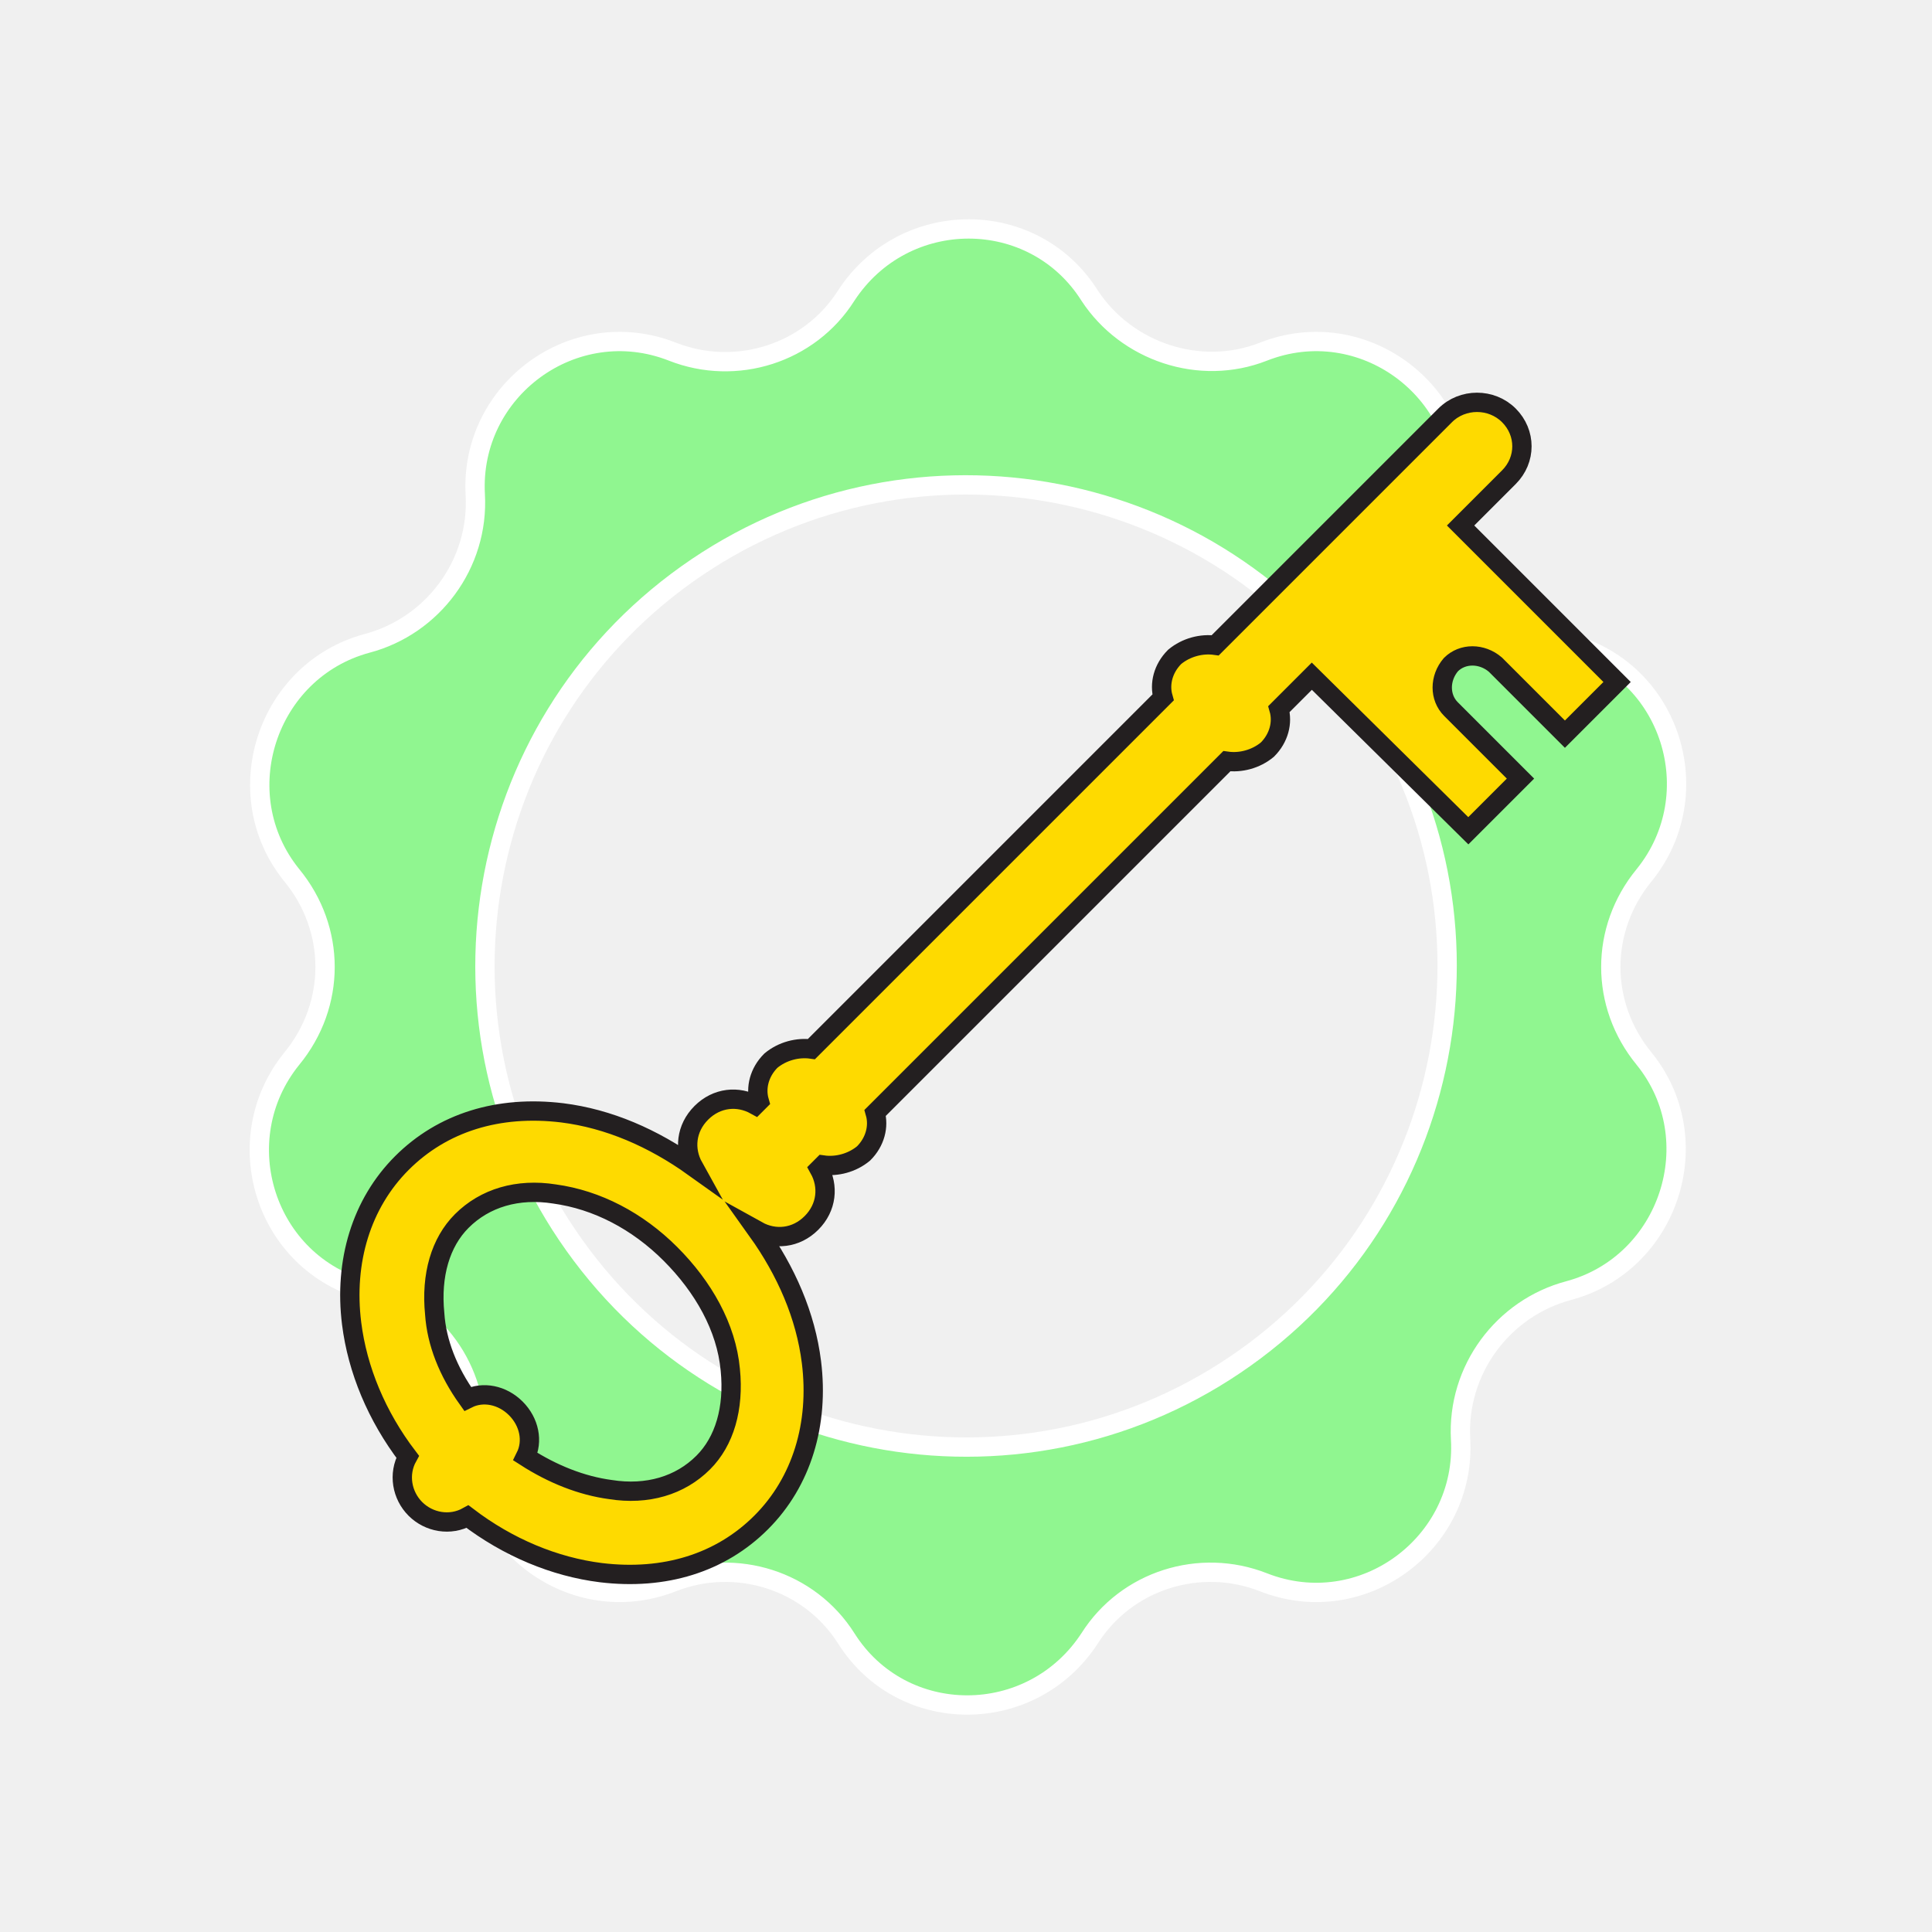
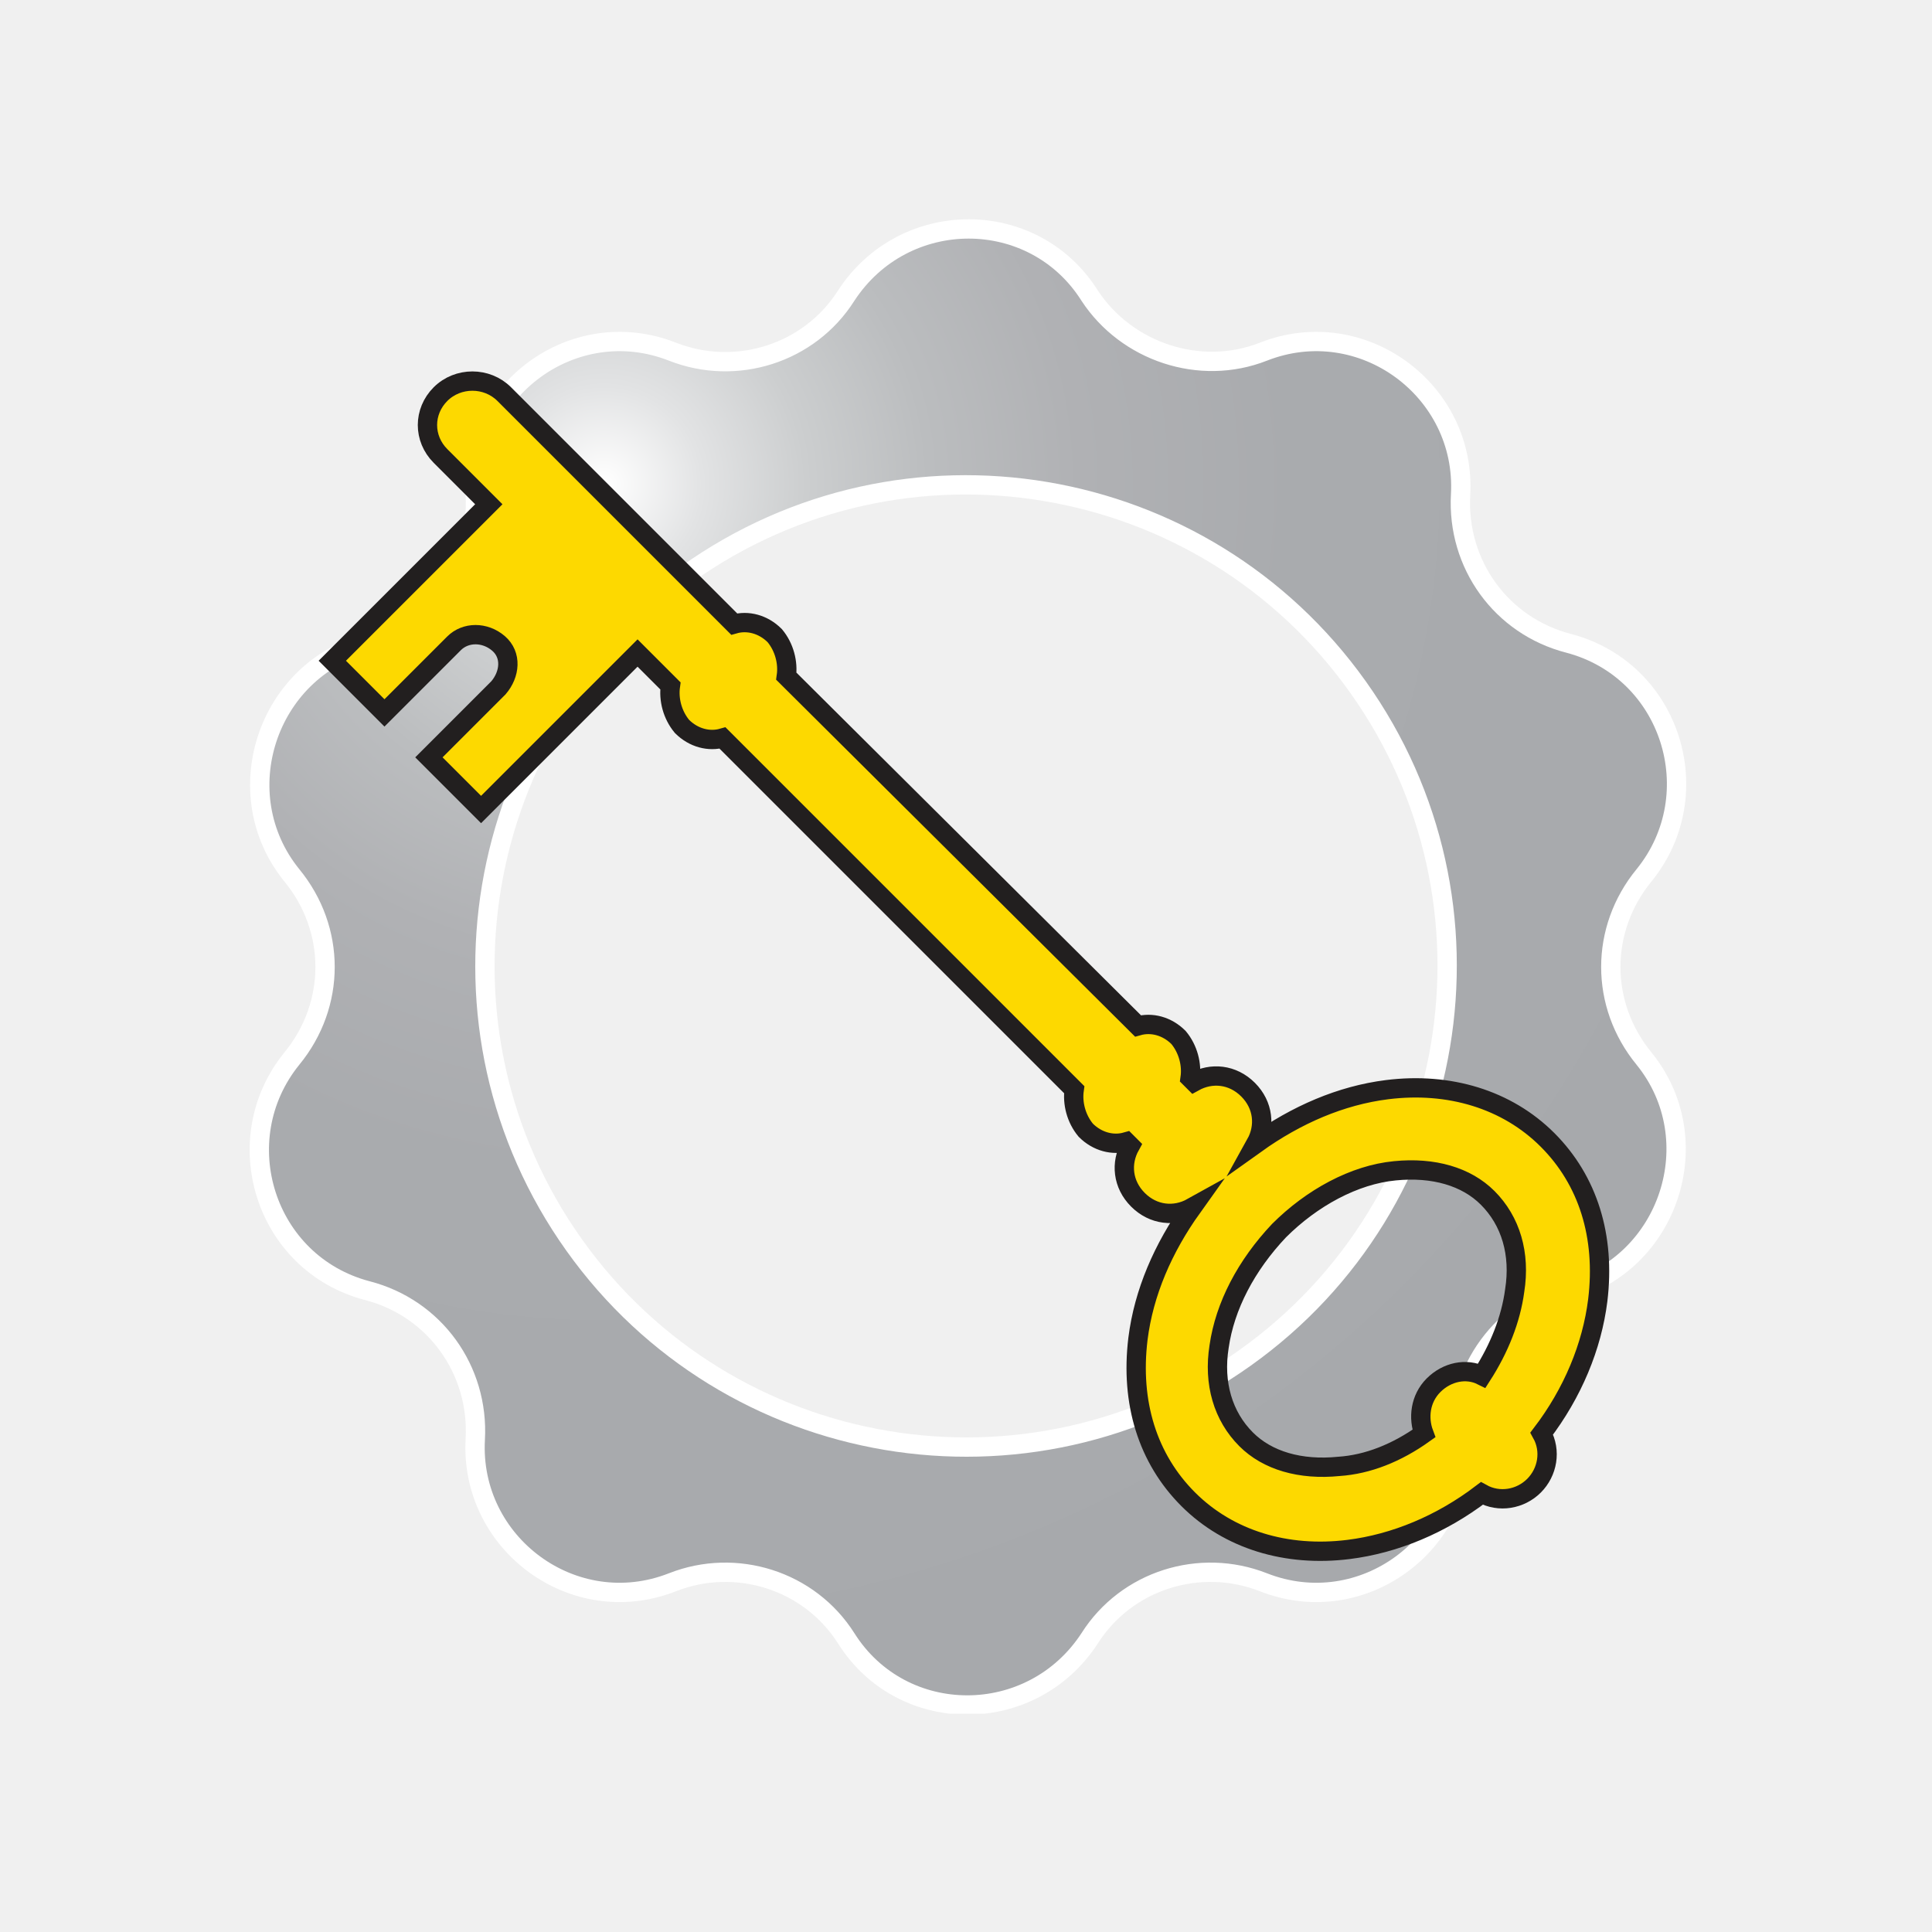
- <svg xmlns="http://www.w3.org/2000/svg" width="100" height="100" viewBox="0 0 100 100">
-   <style>.st0{opacity:0.4;fill:#00FF00;} .st1{fill:none;stroke:#FFFFFF;stroke-miterlimit:10;} .st2{fill:#FEDA00;stroke:#231F20;stroke-miterlimit:10;}</style>
-   <path class="st0" d="M75.3 74.7c-.2-3.6 2.2-6.7 5.6-7.6 5.3-1.4 7.4-7.7 4-12-2.2-2.8-2.2-6.7.1-9.5 3.5-4.2 1.5-10.6-3.8-12-3.4-.9-5.7-4.2-5.5-7.7.3-5.4-5-9.4-10.1-7.5-3.3 1.2-7.1 0-9-3-2.9-4.6-9.6-4.7-12.6-.1-2 3-5.7 4.2-9 2.8-5.1-2-10.5 1.9-10.3 7.3.2 3.6-2.2 6.7-5.6 7.6-5.3 1.4-7.4 7.7-4 12 2.2 2.8 2.2 6.7-.1 9.5-3.5 4.2-1.5 10.6 3.8 12 3.4.9 5.7 4.2 5.5 7.7-.3 5.4 5 9.4 10.1 7.5 3.3-1.2 7.1 0 9 3 2.9 4.6 9.6 4.7 12.6.1 2-3 5.7-4.2 9-2.8 5.1 2 10.6-1.9 10.3-7.3zM29.7 64.5c-8-11.2-5.4-26.8 5.8-34.8 11.2-8 26.8-5.4 34.8 5.8 8 11.2 5.4 26.8-5.8 34.8-11.3 8-26.8 5.4-34.8-5.8z" />
-   <path class="st1" d="M65.4 18.2c5.1-2 10.5 2 10.2 7.4-.2 3.6 2.1 6.8 5.6 7.7 5.3 1.4 7.3 7.8 3.9 12-2.3 2.8-2.3 6.7 0 9.5 3.4 4.2 1.3 10.6-3.9 12-3.4.9-5.8 4.1-5.6 7.7.3 5.4-5.1 9.4-10.2 7.4-3.3-1.3-7.1-.1-9 2.9-3 4.6-9.7 4.6-12.6 0-1.9-3-5.7-4.2-9-2.9-5.1 2-10.5-2-10.2-7.4.2-3.6-2.1-6.8-5.6-7.7-5.3-1.4-7.3-7.8-3.9-12 2.3-2.8 2.3-6.7 0-9.5-3.4-4.2-1.3-10.6 3.9-12 3.4-.9 5.8-4.1 5.6-7.7-.3-5.4 5.1-9.4 10.2-7.4 3.3 1.3 7.1.1 9-2.9 3-4.6 9.7-4.6 12.6 0 1.9 2.9 5.7 4.2 9 2.9z" />
-   <ellipse transform="rotate(-35.462 50 49.996)" class="st1" cx="50" cy="50" rx="24.9" ry="24.9" />
-   <path class="st2" d="M74.8 21.5L62.9 33.4c-.7-.1-1.5.1-2.1.6-.6.6-.8 1.4-.6 2.1L42 54.3c-.7-.1-1.5.1-2.1.6-.6.6-.8 1.4-.6 2.1l-.2.2c-.9-.5-2-.4-2.8.4-.8.8-.9 1.9-.4 2.8-2.1-1.5-4.4-2.5-6.8-2.8-3.3-.4-6.2.5-8.3 2.6-2.1 2.1-3 5.1-2.6 8.3.3 2.4 1.3 4.8 2.9 6.9-.5.9-.3 2 .4 2.7.7.7 1.8.9 2.7.4 2.1 1.6 4.5 2.6 6.9 2.9 3.3.4 6.2-.5 8.3-2.6s3-5.1 2.6-8.3c-.3-2.4-1.3-4.7-2.8-6.8.9.5 2 .4 2.8-.4.8-.8.9-1.9.4-2.8l.2-.2c.7.1 1.5-.1 2.1-.6.6-.6.8-1.4.6-2.1l18.2-18.2c.7.1 1.5-.1 2.1-.6.6-.6.8-1.4.6-2.1l1.7-1.7 8.1 8 2.7-2.7-3.6-3.6c-.6-.6-.6-1.6 0-2.3.6-.6 1.6-.6 2.3 0L81 38l2.7-2.7-8.1-8.1 2.5-2.5c.9-.9.9-2.3 0-3.2-.9-.9-2.4-.9-3.3 0zm-37 49.4c.2 2-.3 3.7-1.4 4.8-1.2 1.2-2.9 1.7-4.8 1.4-1.5-.2-3-.8-4.4-1.7.4-.8.2-1.8-.5-2.5s-1.7-.9-2.5-.5c-1-1.4-1.6-2.9-1.7-4.4-.2-2 .3-3.7 1.4-4.8 1.2-1.2 2.9-1.7 4.8-1.4 2.2.3 4.3 1.4 6 3.1 1.7 1.7 2.9 3.8 3.1 6z" />
+ <svg xmlns="http://www.w3.org/2000/svg" xmlns:xlink="http://www.w3.org/1999/xlink" width="100" height="100" viewBox="0 0 100 100">
+   <style>.st0{fill:#FFFFFF;} .st1{clip-path:url(#SVGID_2_);} .st2{clip-path:url(#SVGID_4_);fill:url(#SVGID_5_);} .st3{clip-path:url(#SVGID_7_);fill:none;stroke:#FFFFFF;stroke-miterlimit:10;} .st4{fill:#FDD900;stroke:#221F1F;stroke-miterlimit:10;} .st5{clip-path:url(#SVGID_9_);} .st6{clip-path:url(#SVGID_11_);fill:url(#SVGID_12_);} .st7{clip-path:url(#SVGID_14_);fill:none;stroke:#FFFFFF;stroke-miterlimit:10;}</style>
+   <defs>
+     <path id="SVGID_1_" d="M12.8 11.3h74.5v77.4H12.8z" />
+   </defs>
+   <clipPath id="SVGID_2_">
+     <use xlink:href="#SVGID_1_" overflow="visible" />
+   </clipPath>
+   <g class="st1">
+     <defs>
+       <path id="SVGID_3_" d="M29.7 64.5c-8-11.2-5.4-26.8 5.8-34.8 11.2-8 26.8-5.4 34.8 5.8 8 11.2 5.4 26.8-5.8 34.8-4.4 3.1-9.4 4.6-14.4 4.6-7.9 0-15.5-3.6-20.4-10.4M44 15.2c-2 3-5.7 4.2-9 2.8-5.1-2-10.5 1.9-10.3 7.3.2 3.6-2.2 6.7-5.6 7.6-5.3 1.4-7.4 7.7-4 12 2.2 2.8 2.2 6.7-.1 9.5-3.5 4.2-1.5 10.6 3.8 12 3.4.9 5.7 4.2 5.5 7.7-.3 5.4 5 9.4 10.1 7.5 3.3-1.2 7.1 0 9 3 2.9 4.6 9.6 4.7 12.6.1 2-3 5.7-4.2 9-2.8 5.1 2 10.5-1.9 10.3-7.3-.2-3.6 2.2-6.7 5.6-7.6 5.3-1.4 7.4-7.7 4-12-2.2-2.8-2.2-6.7.1-9.5 3.5-4.2 1.5-10.6-3.8-12-3.4-.9-5.7-4.2-5.5-7.7.3-5.4-5-9.4-10.1-7.5-3.3 1.2-7.1 0-9-3-1.5-2.3-3.9-3.5-6.4-3.5-2.3 0-4.7 1.1-6.2 3.4" />
+     </defs>
+     <clipPath id="SVGID_4_">
+       <use xlink:href="#SVGID_3_" overflow="visible" />
+     </clipPath>
+     <radialGradient id="SVGID_5_" cx="1.069" cy="-.8" r="1" gradientTransform="matrix(47.4546 47.4546 47.4546 -47.4546 18.2353 -63.9626)" gradientUnits="userSpaceOnUse">
+       <stop offset="0" stop-color="#FFF" />
+       <stop offset=".006" stop-color="#FDFDFD" />
+       <stop offset=".077" stop-color="#E2E3E4" />
+       <stop offset=".158" stop-color="#CCCECF" />
+       <stop offset=".254" stop-color="#BBBDBF" />
+       <stop offset=".372" stop-color="#B0B1B4" />
+       <stop offset=".538" stop-color="#A9ABAE" />
+       <stop offset="1" stop-color="#A7A9AC" />
+     </radialGradient>
+     <path class="st2" d="M50-26.8l77.3 77.4L50 127.9l-77.3-77.3" />
+   </g>
+   <g class="st1">
+     <defs>
+       <path id="SVGID_6_" d="M12.8 11.3h74.5v77.4H12.8z" />
+     </defs>
+     <clipPath id="SVGID_7_">
+       <use xlink:href="#SVGID_6_" overflow="visible" />
+     </clipPath>
+     <path class="st3" d="M65.4 18.2c5.1-2 10.5 2 10.2 7.4-.2 3.6 2.1 6.8 5.6 7.7 5.3 1.4 7.3 7.8 3.9 12-2.3 2.8-2.3 6.7 0 9.5 3.4 4.2 1.3 10.6-3.9 12-3.4.9-5.8 4.1-5.6 7.7.3 5.4-5.1 9.4-10.2 7.4-3.3-1.3-7.1-.1-9 2.9-3 4.6-9.7 4.6-12.6 0-1.9-3-5.7-4.2-9-2.9-5.1 2-10.5-2-10.2-7.4.2-3.6-2.1-6.8-5.6-7.7-5.3-1.4-7.3-7.8-3.9-12 2.3-2.8 2.3-6.7 0-9.5-3.4-4.2-1.3-10.6 3.9-12 3.4-.9 5.8-4.1 5.6-7.7-.3-5.4 5.1-9.4 10.2-7.4 3.3 1.3 7.1.1 9-2.9 3-4.6 9.7-4.6 12.6 0 1.9 2.9 5.7 4.2 9 2.9z" />
+     <ellipse transform="matrix(0.8145 -0.5802 0.5802 0.8145 -19.7331 38.2829)" class="st3" cx="50" cy="50" rx="24.9" ry="24.9" />
+   </g>
+   <path class="st4" d="M22.8 20.4c-.9.9-.9 2.3 0 3.2l2.5 2.5-8.1 8.1 2.7 2.7 3.6-3.6c.6-.6 1.6-.6 2.3 0s.6 1.6 0 2.3l-3.6 3.6 2.7 2.7 8.1-8.1 1.7 1.7c-.1.7.1 1.5.6 2.1.6.6 1.4.8 2.1.6l18.2 18.2c-.1.7.1 1.5.6 2.1.6.6 1.4.8 2.1.6l.2.2c-.5.9-.4 2 .4 2.8.8.8 1.9.9 2.8.4-1.5 2.1-2.5 4.4-2.8 6.8-.4 3.3.5 6.2 2.6 8.3s5.1 3 8.3 2.6c2.4-.3 4.8-1.3 6.9-2.9.9.5 2 .3 2.7-.4.7-.7.9-1.8.4-2.7 1.6-2.1 2.6-4.5 2.9-6.9.4-3.3-.5-6.2-2.6-8.3s-5.1-3-8.3-2.6c-2.4.3-4.7 1.3-6.8 2.8.5-.9.4-2-.4-2.8-.8-.8-1.9-.9-2.8-.4l-.2-.2c.1-.7-.1-1.5-.6-2.1-.6-.6-1.4-.8-2.1-.6L40.7 35c.1-.7-.1-1.5-.6-2.1-.6-.6-1.4-.8-2.1-.6L26.1 20.4c-.9-.9-2.4-.9-3.3 0zm43.4 43.3c1.7-1.7 3.9-2.9 6-3.1 2-.2 3.7.3 4.8 1.4 1.2 1.2 1.7 2.9 1.4 4.8-.2 1.5-.8 3-1.7 4.4-.8-.4-1.8-.2-2.5.5s-.8 1.7-.5 2.5c-1.4 1-2.9 1.6-4.4 1.7-2 .2-3.7-.3-4.8-1.4-1.2-1.2-1.7-2.9-1.4-4.8.3-2.1 1.4-4.2 3.1-6z" />
</svg>
